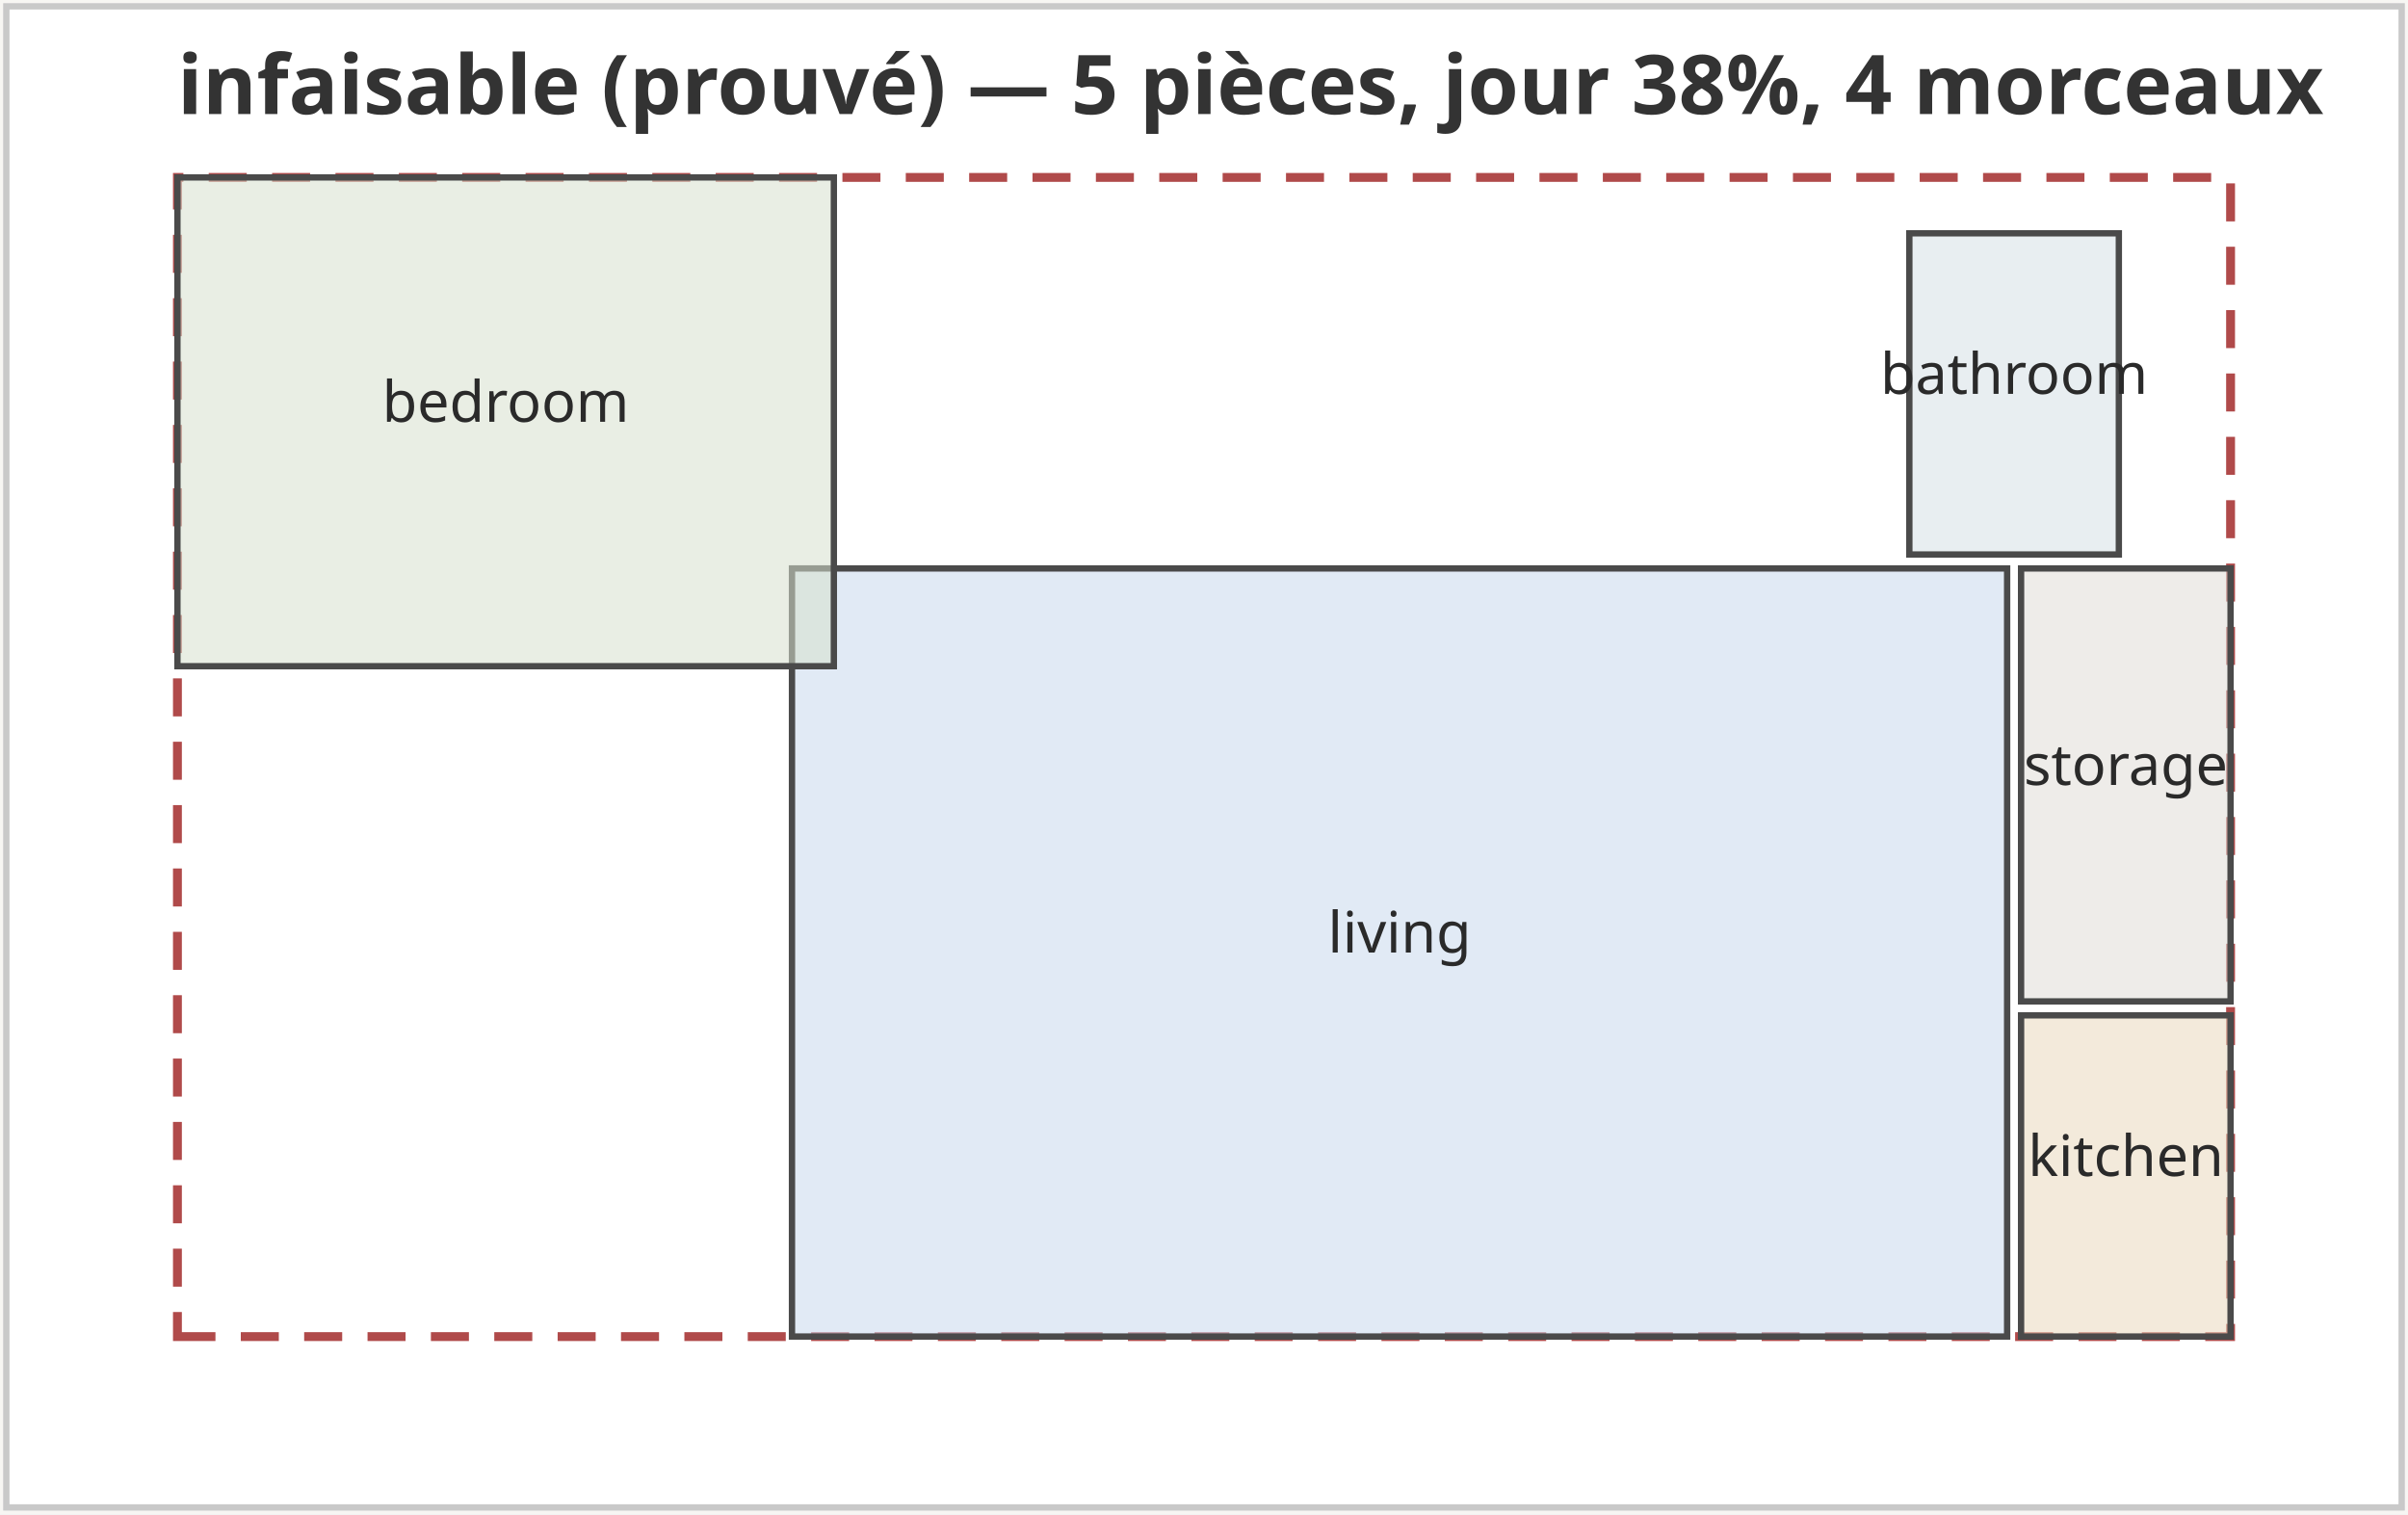
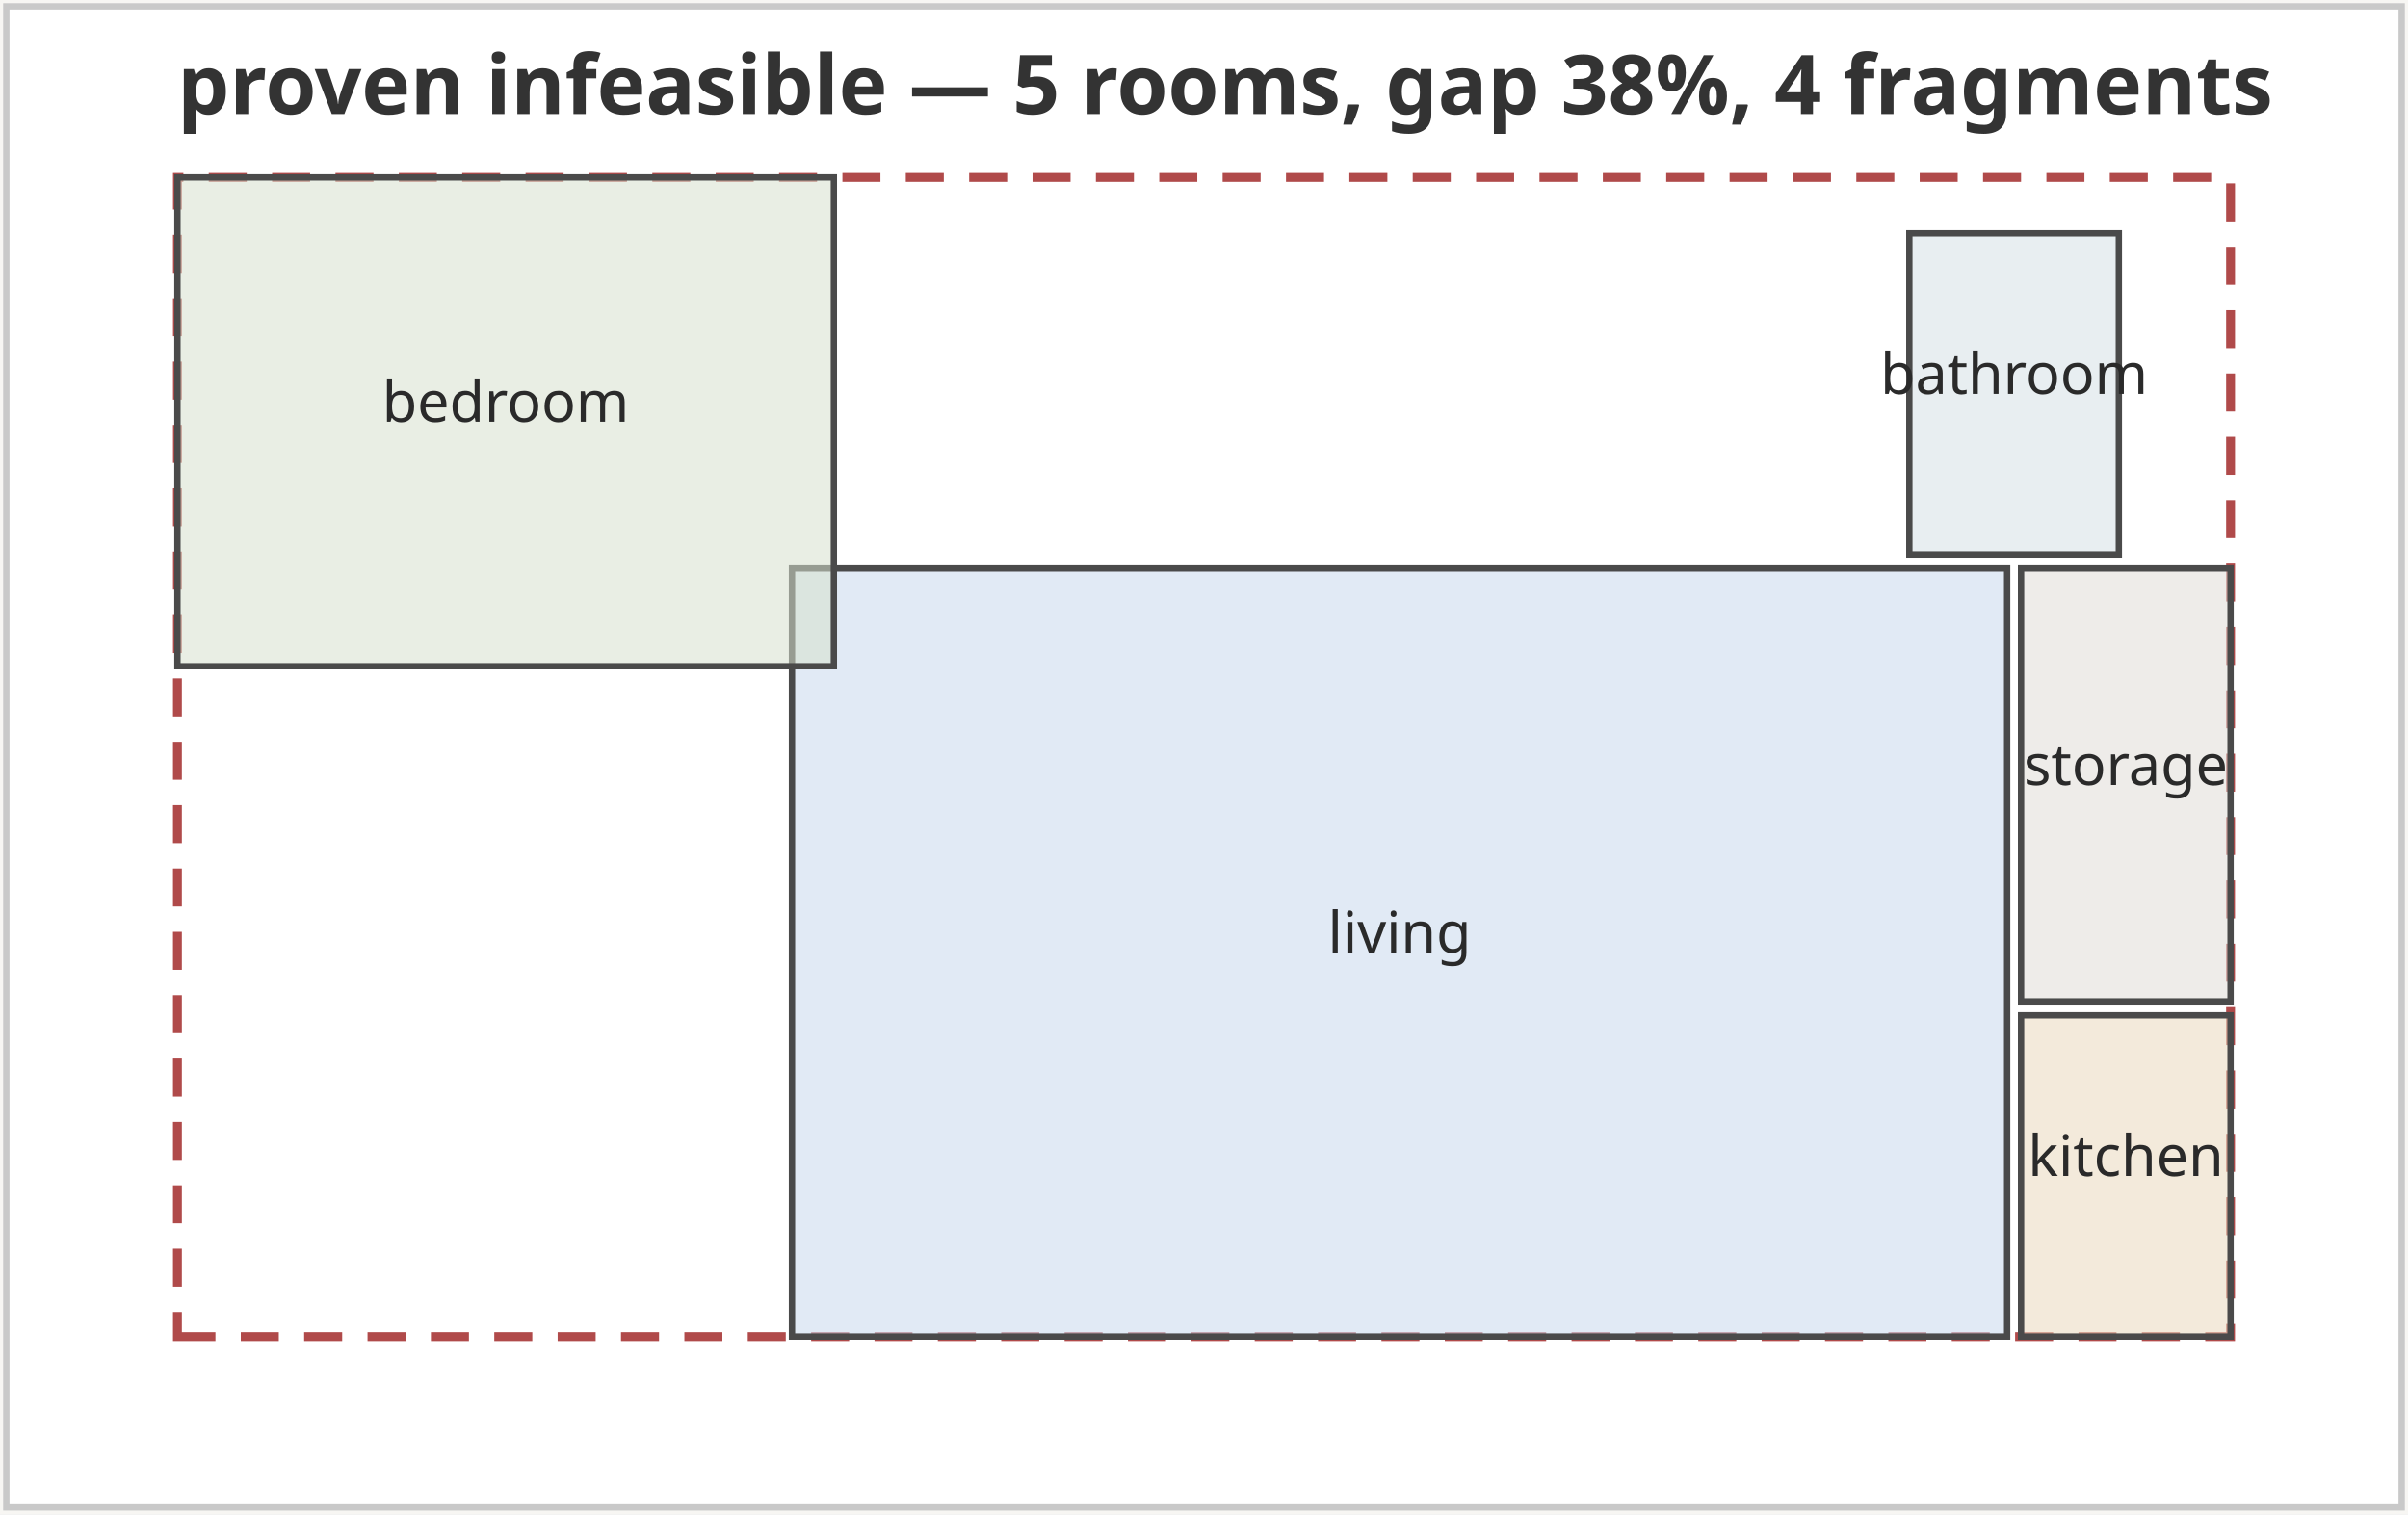
<svg xmlns="http://www.w3.org/2000/svg" width="380" height="239" viewBox="0 0 380 239">
  <rect width="380" height="239" fill="#f7f6f3" />
  <rect x="1.0" y="1" width="378.0" height="236.9" fill="#ffffff" stroke="#c9c9c9" stroke-width="1" />
-   <text x="28.0" y="18" font-family="system-ui,sans-serif" font-size="13" font-weight="600" fill="#333">infaisable (prouvé) — 5 pièces, jour 38%, 4 morceaux</text>
+   <text x="28.0" y="18" font-family="system-ui,sans-serif" font-size="13" font-weight="600" fill="#333">proven infeasible — 5 rooms, gap 38%, 4 fragments</text>
  <polygon points="28.00,210.94 352.00,210.94 352.00,28.00 28.00,28.00" fill="none" stroke="#b04a4a" stroke-width="1.4" stroke-dasharray="6 4" />
  <rect x="124.98" y="89.71" width="191.76" height="121.22" fill="#c8d9ec" fill-opacity="0.55" stroke="#4a4a4a" stroke-width="1" />
  <text x="220.86" y="150.33" text-anchor="middle" font-family="system-ui,sans-serif" font-size="9" fill="#2a2a2a">living</text>
  <rect x="318.94" y="160.24" width="33.06" height="50.69" fill="#e8d9bd" fill-opacity="0.55" stroke="#4a4a4a" stroke-width="1" />
  <text x="335.47" y="185.59" text-anchor="middle" font-family="system-ui,sans-serif" font-size="9" fill="#2a2a2a">kitchen</text>
  <rect x="28.00" y="28.00" width="103.59" height="77.14" fill="#d6e0cd" fill-opacity="0.55" stroke="#4a4a4a" stroke-width="1" />
  <text x="79.80" y="66.57" text-anchor="middle" font-family="system-ui,sans-serif" font-size="9" fill="#2a2a2a">bedroom</text>
  <rect x="301.31" y="36.82" width="33.06" height="50.69" fill="#d5dfe6" fill-opacity="0.55" stroke="#4a4a4a" stroke-width="1" />
  <text x="317.84" y="62.16" text-anchor="middle" font-family="system-ui,sans-serif" font-size="9" fill="#2a2a2a">bathroom</text>
  <rect x="318.94" y="89.71" width="33.06" height="68.33" fill="#e0dcd6" fill-opacity="0.55" stroke="#4a4a4a" stroke-width="1" />
  <text x="335.47" y="123.88" text-anchor="middle" font-family="system-ui,sans-serif" font-size="9" fill="#2a2a2a">storage</text>
</svg>
